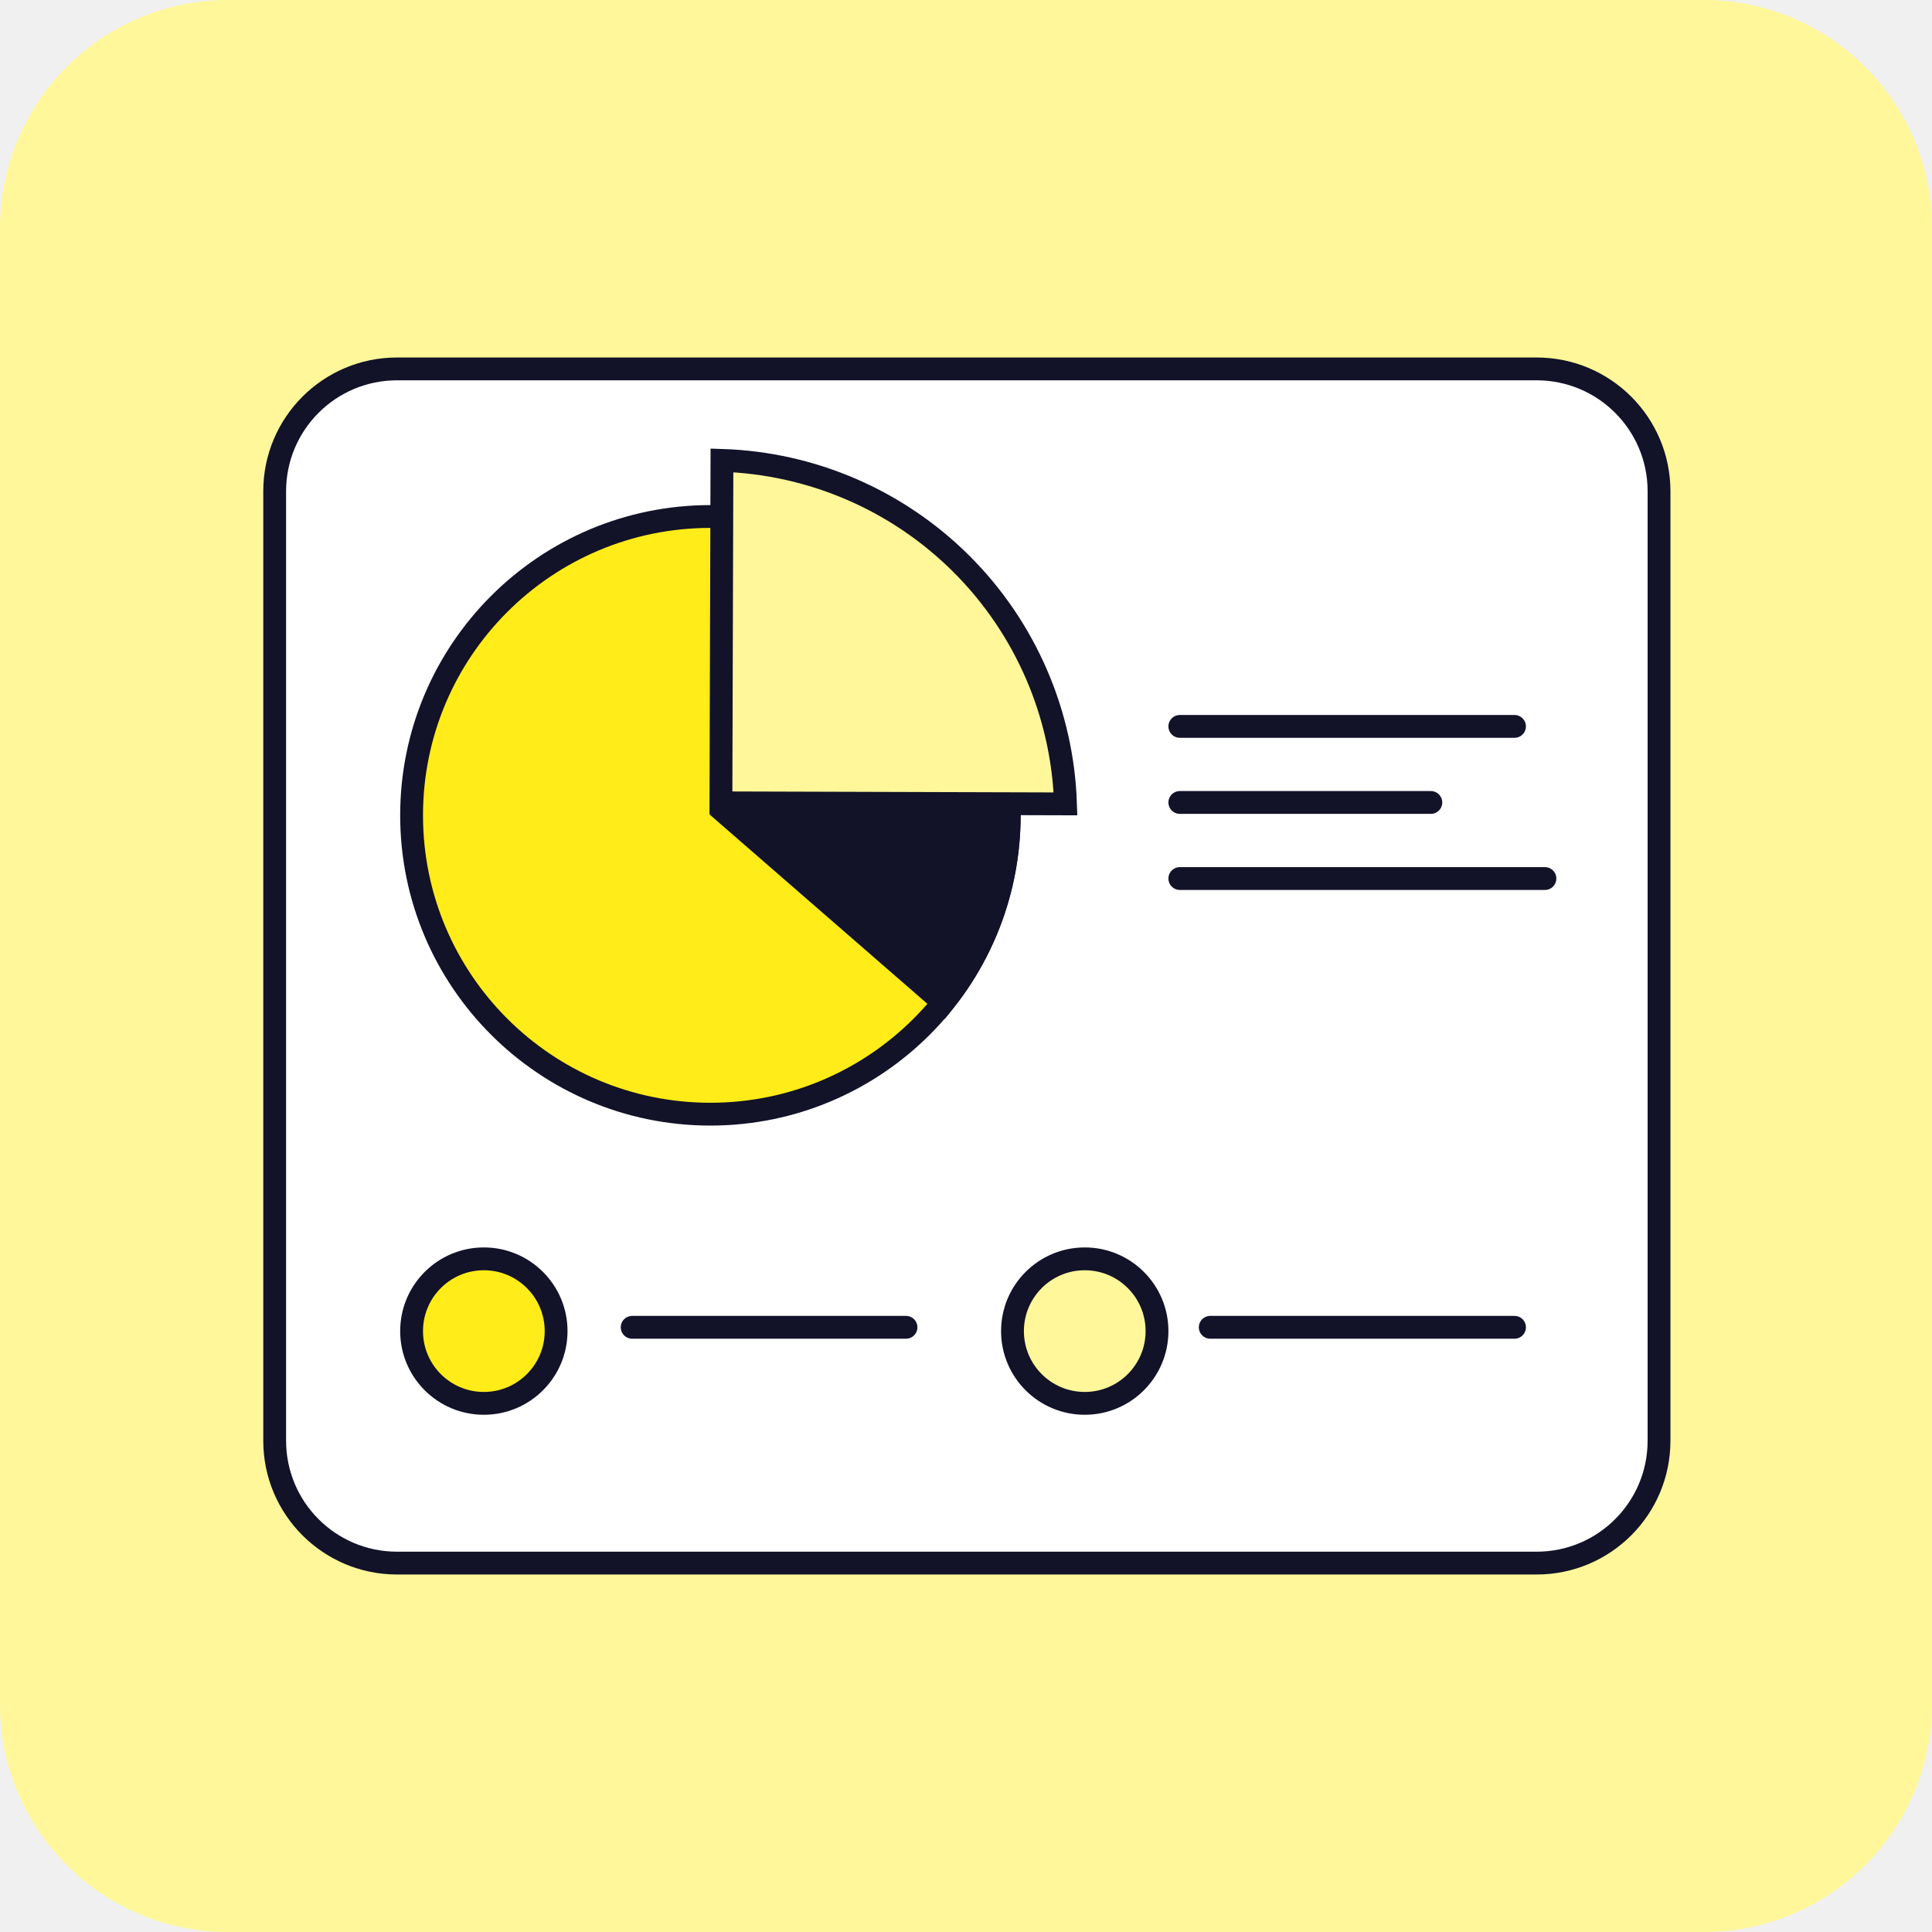
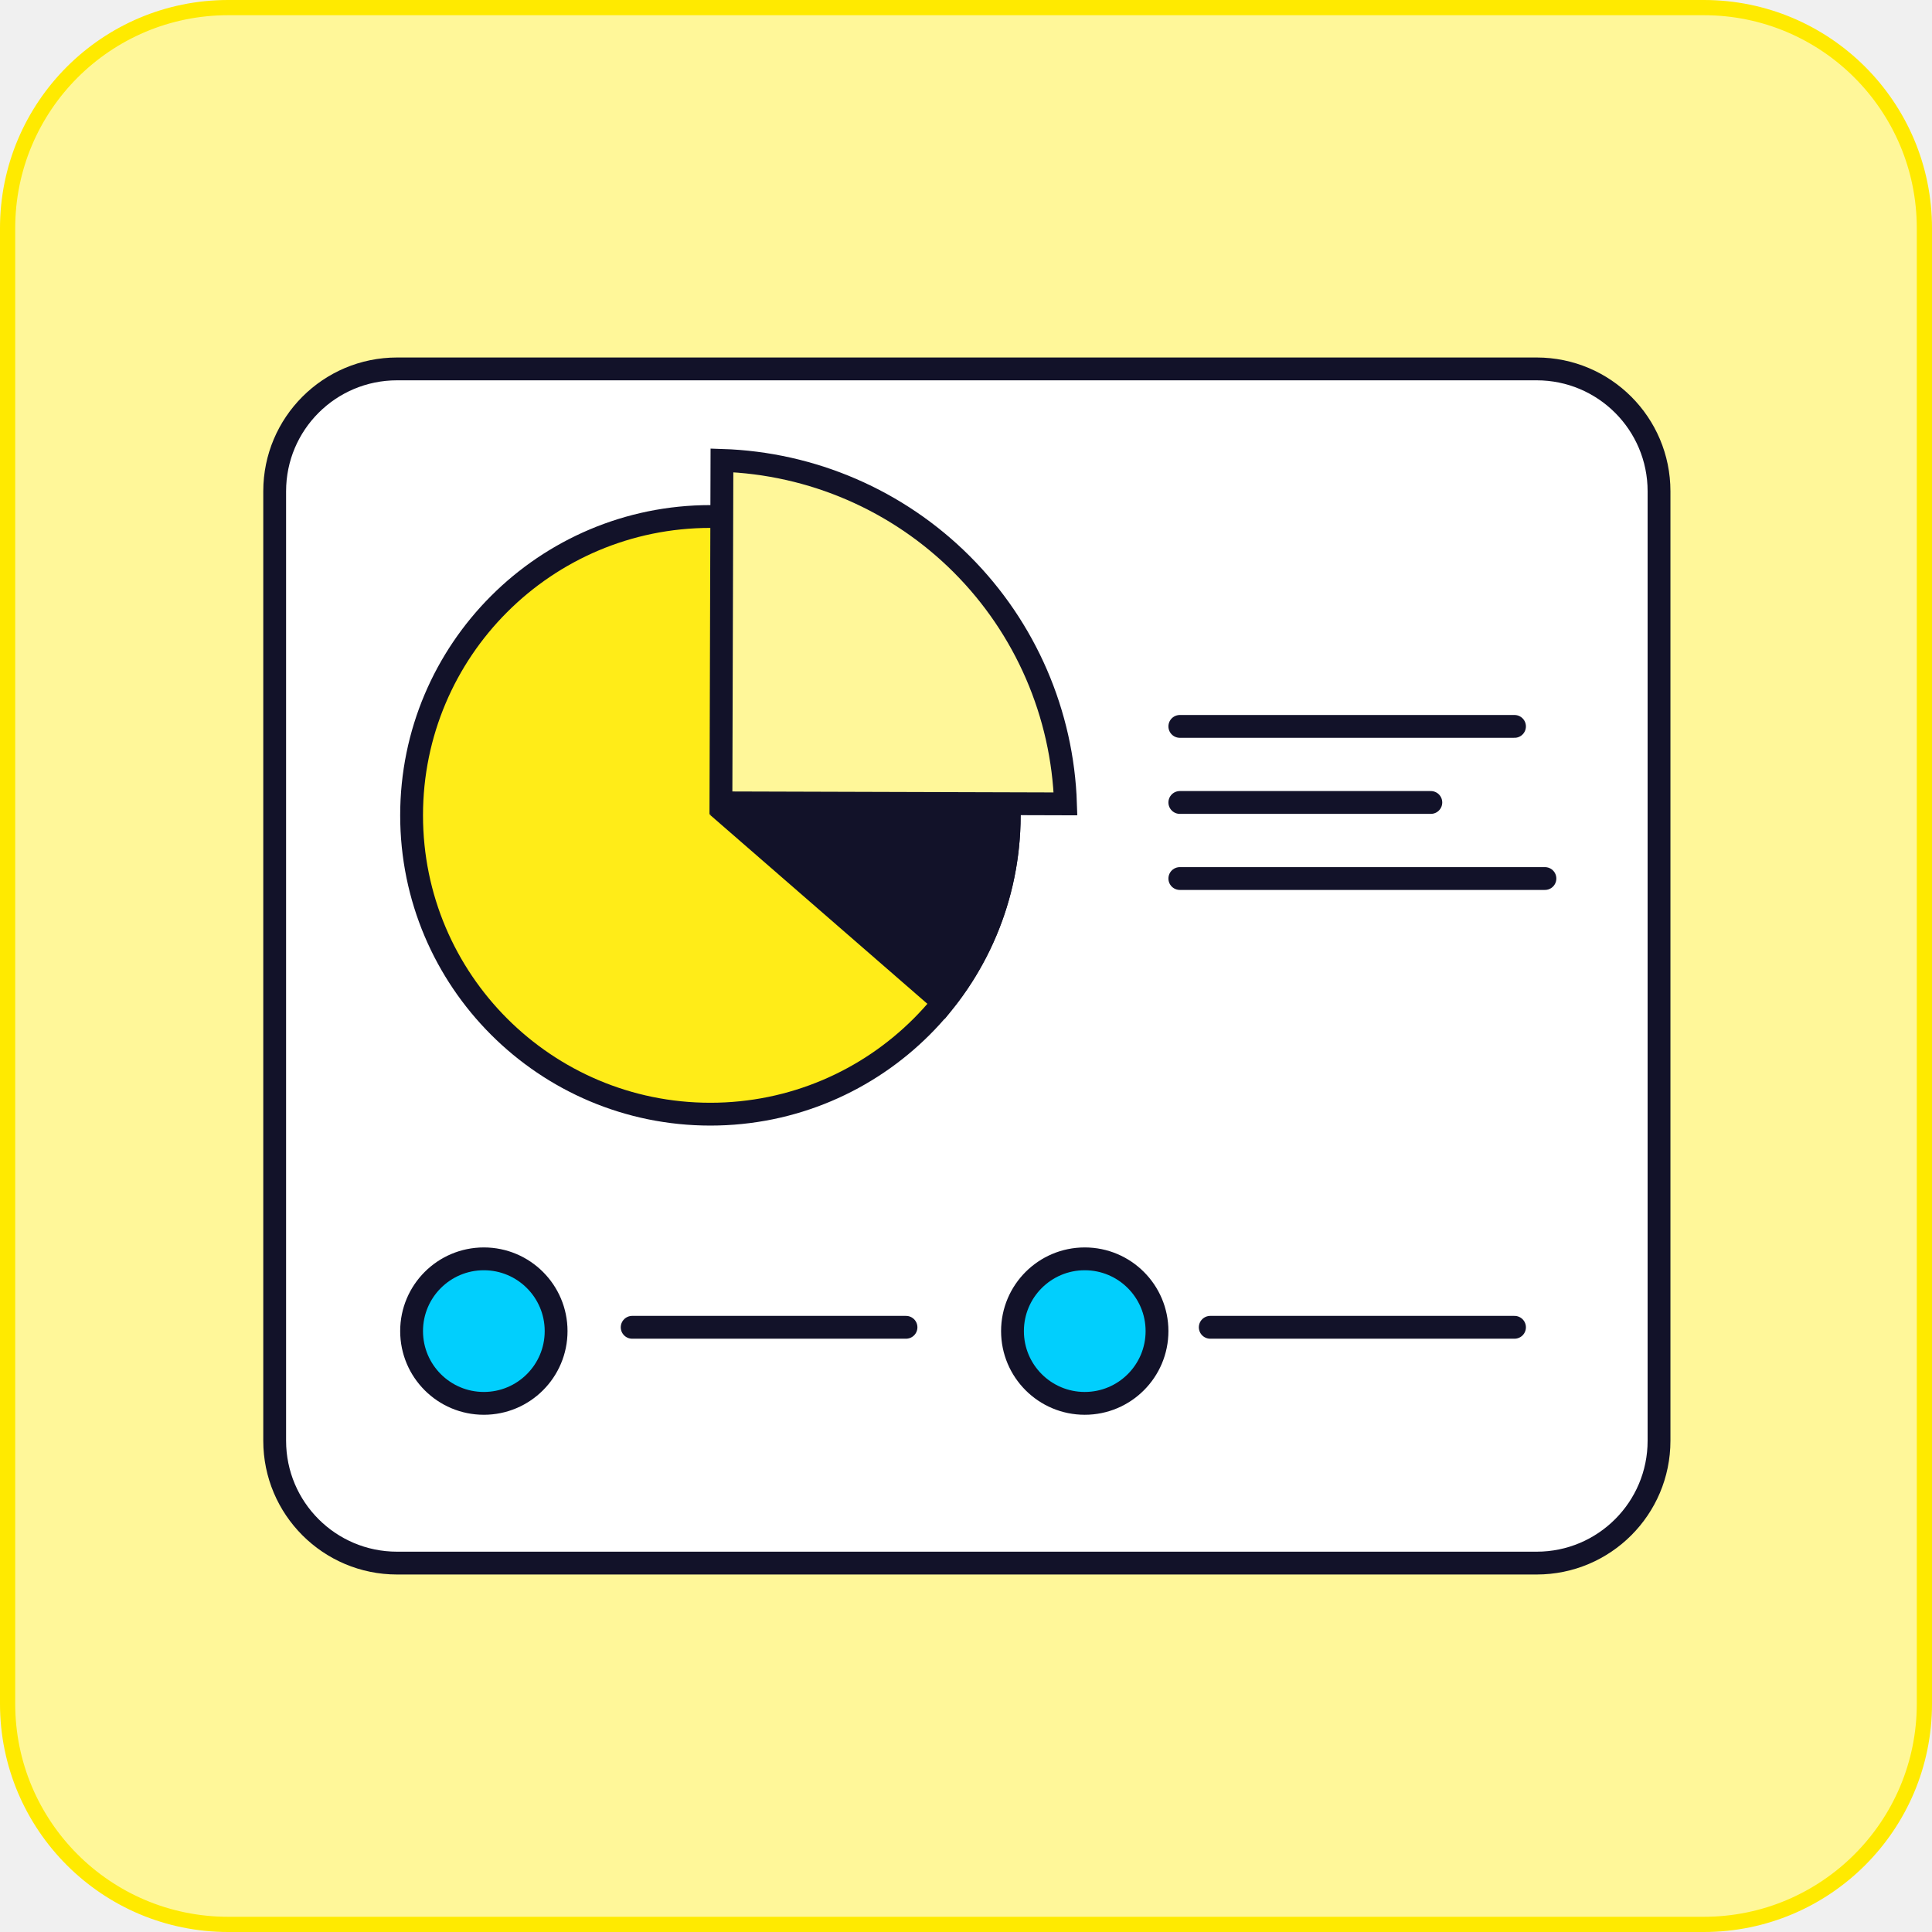
<svg xmlns="http://www.w3.org/2000/svg" width="127" height="127" viewBox="0 0 127 127" fill="none">
-   <rect width="127" height="127" rx="15" fill="#FFF799" />
+   <rect x="0.5" y="0.5" width="126" height="126" rx="14.5" fill="#FFF799" stroke="#FFEA00" />
  <rect x="18.056" y="24.25" width="91" height="78.5" rx="8.043" fill="white" stroke="#121229" stroke-width="1.5" />
  <line x1="77.556" y1="47.75" x2="99.556" y2="47.75" stroke="#121229" stroke-width="1.5" stroke-linecap="round" />
  <line x1="77.556" y1="52.75" x2="94.056" y2="52.75" stroke="#121229" stroke-width="1.5" stroke-linecap="round" />
  <line x1="77.556" y1="57.75" x2="101.556" y2="57.75" stroke="#121229" stroke-width="1.5" stroke-linecap="round" />
  <path d="M46.699 33.952C57.548 33.953 66.342 42.747 66.342 53.596C66.342 64.445 57.548 73.239 46.699 73.24C35.851 73.24 27.056 64.445 27.056 53.596C27.056 42.747 35.85 33.952 46.699 33.952Z" fill="#FFEC18" stroke="#121229" stroke-width="1.5" />
  <path d="M65.844 49.2C66.505 52.09 66.508 55.096 65.842 57.992C65.177 60.888 63.863 63.59 62.007 65.901L48.197 53.896L65.844 49.2Z" fill="#121229" stroke="#121229" stroke-width="1.5" />
  <path d="M47.457 30.263C53.378 30.452 59.016 32.886 63.218 37.088C67.418 41.288 69.85 46.925 70.041 52.843L47.39 52.775L47.457 30.263Z" fill="#FFF799" stroke="#121229" stroke-width="1.5" />
-   <circle cx="31.806" cy="87.5" r="4.75" fill="#FFEC18" stroke="#121229" stroke-width="1.5" />
+   <circle cx="31.806" cy="87.5" r="4.75" fill="#01CFFD" stroke="#121229" stroke-width="1.5" />
  <line x1="41.556" y1="87.25" x2="59.556" y2="87.25" stroke="#121229" stroke-width="1.5" stroke-linecap="round" />
-   <circle cx="71.306" cy="87.5" r="4.75" fill="#FFF799" stroke="#121229" stroke-width="1.5" />
+   <circle cx="71.306" cy="87.5" r="4.75" fill="#01CFFD" stroke="#121229" stroke-width="1.5" />
  <line x1="79.556" y1="87.25" x2="99.556" y2="87.25" stroke="#121229" stroke-width="1.5" stroke-linecap="round" />
</svg>
